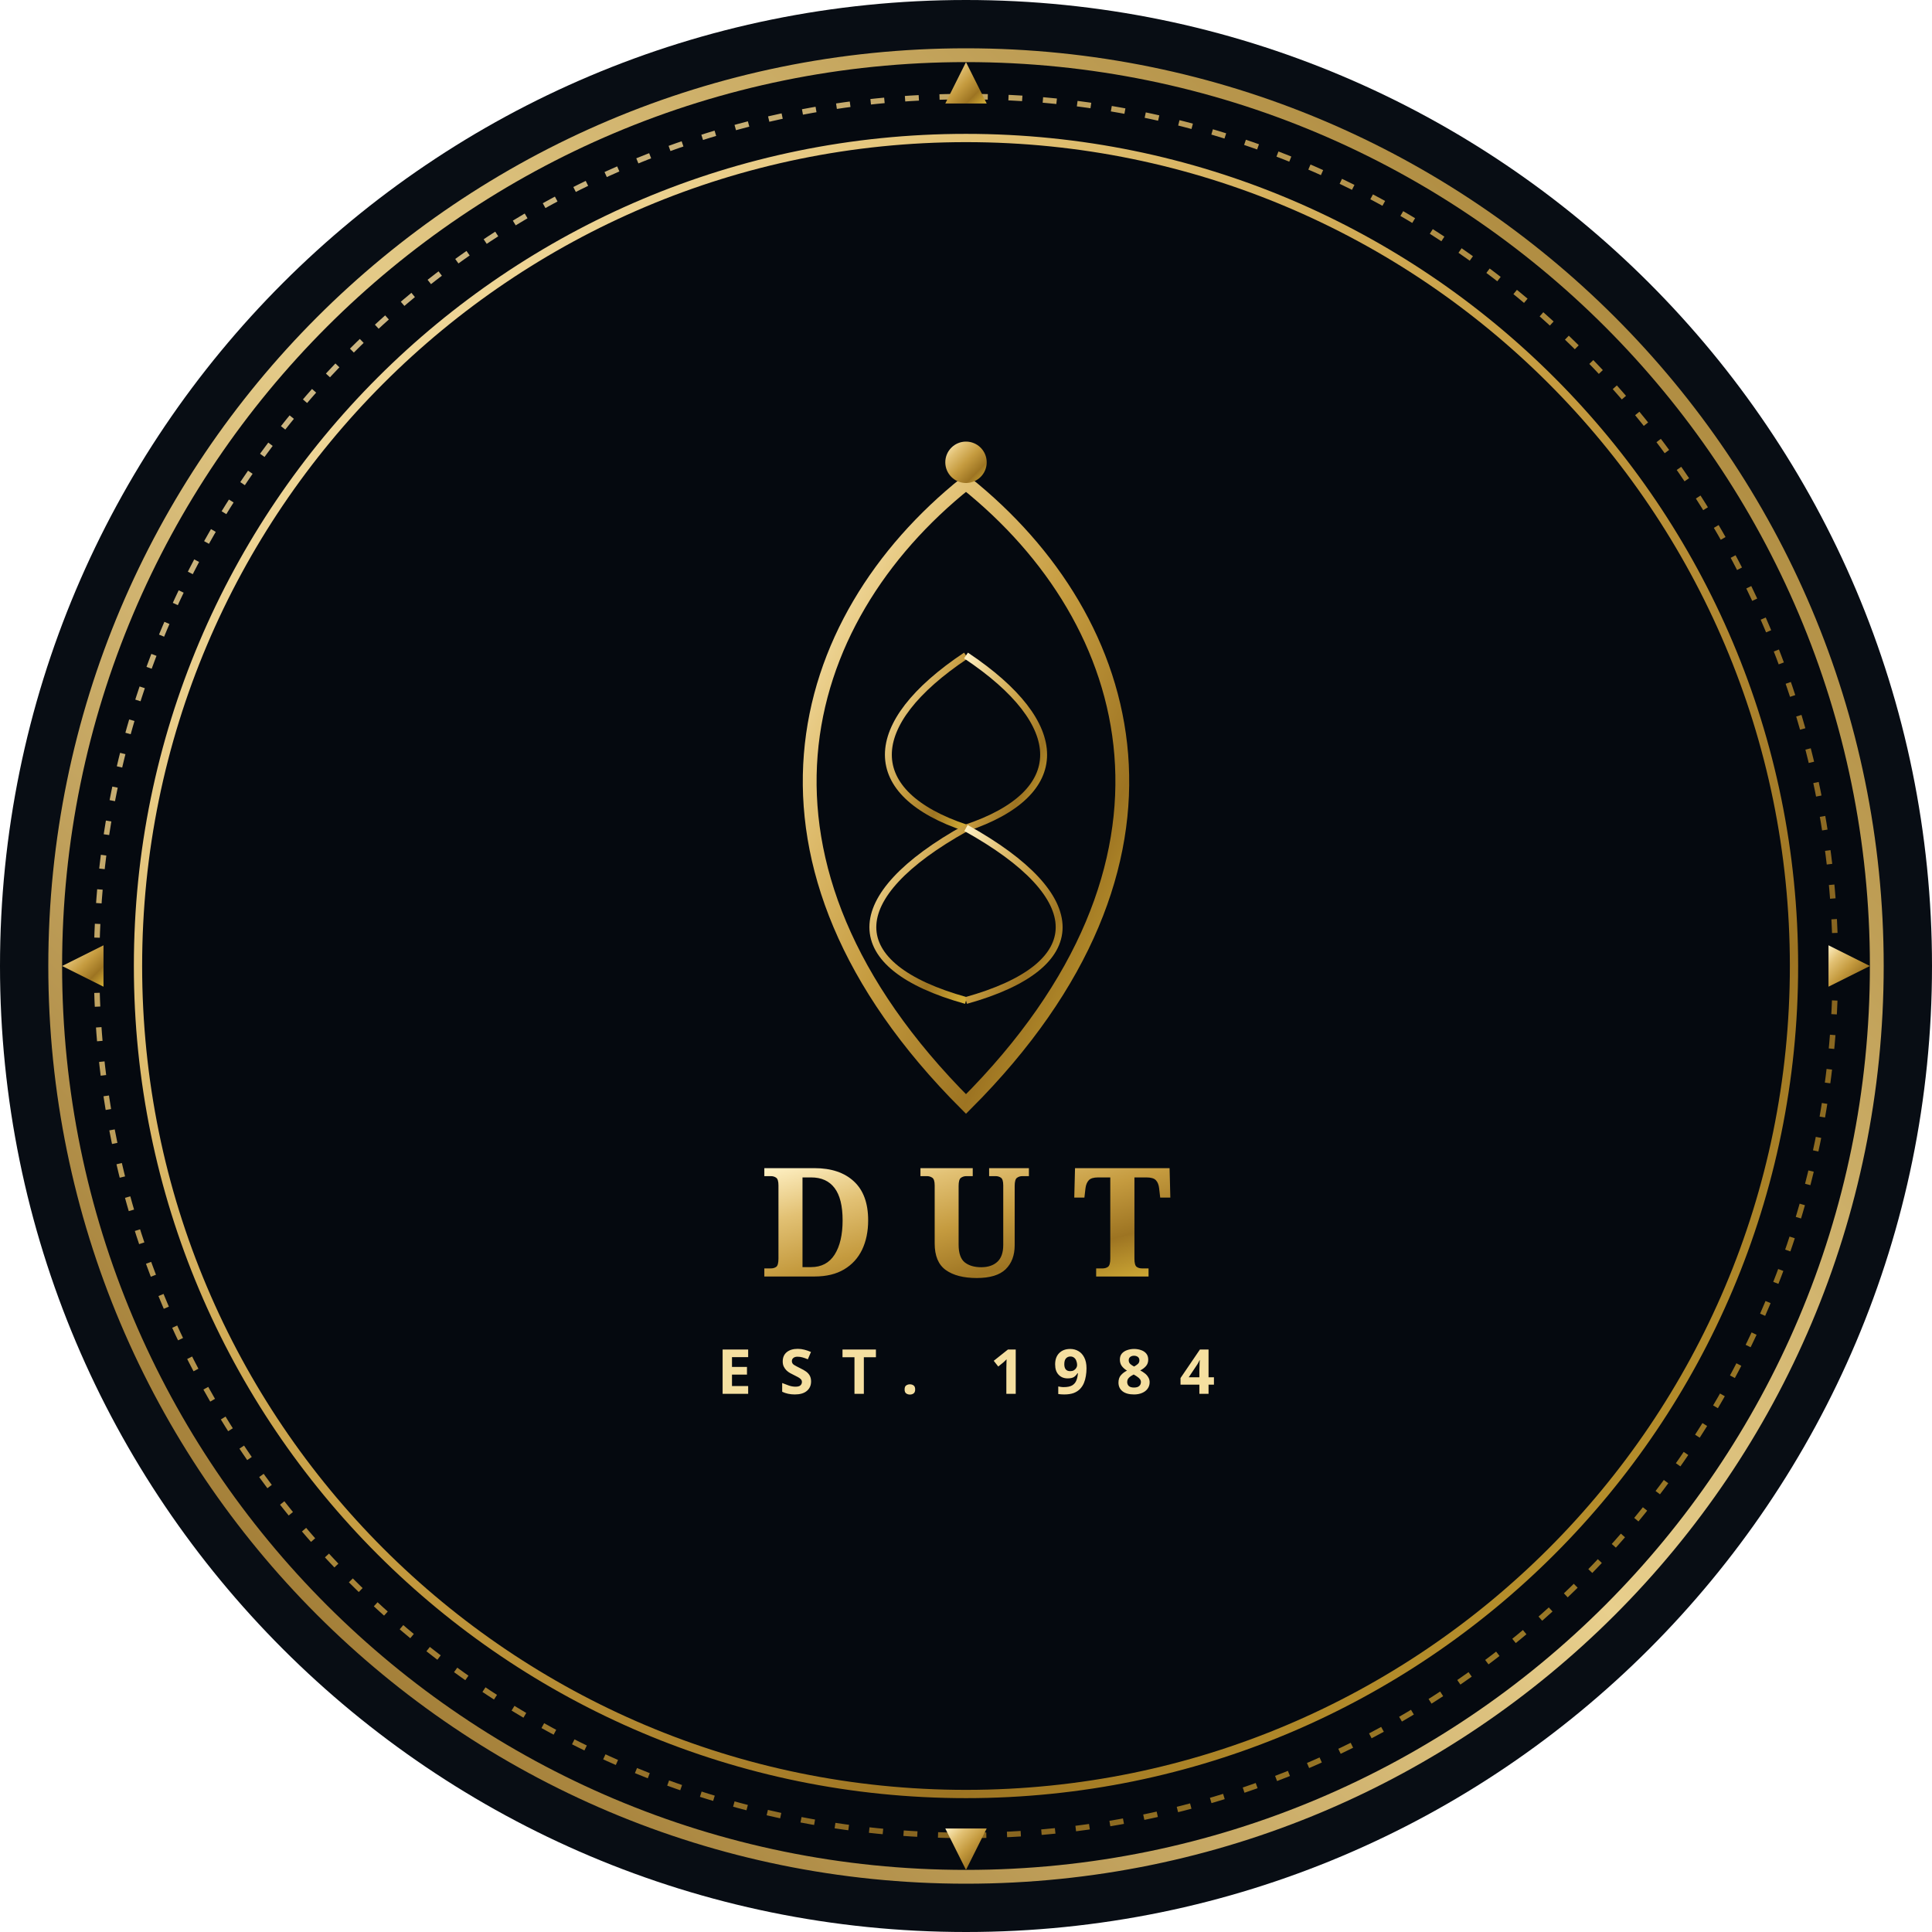
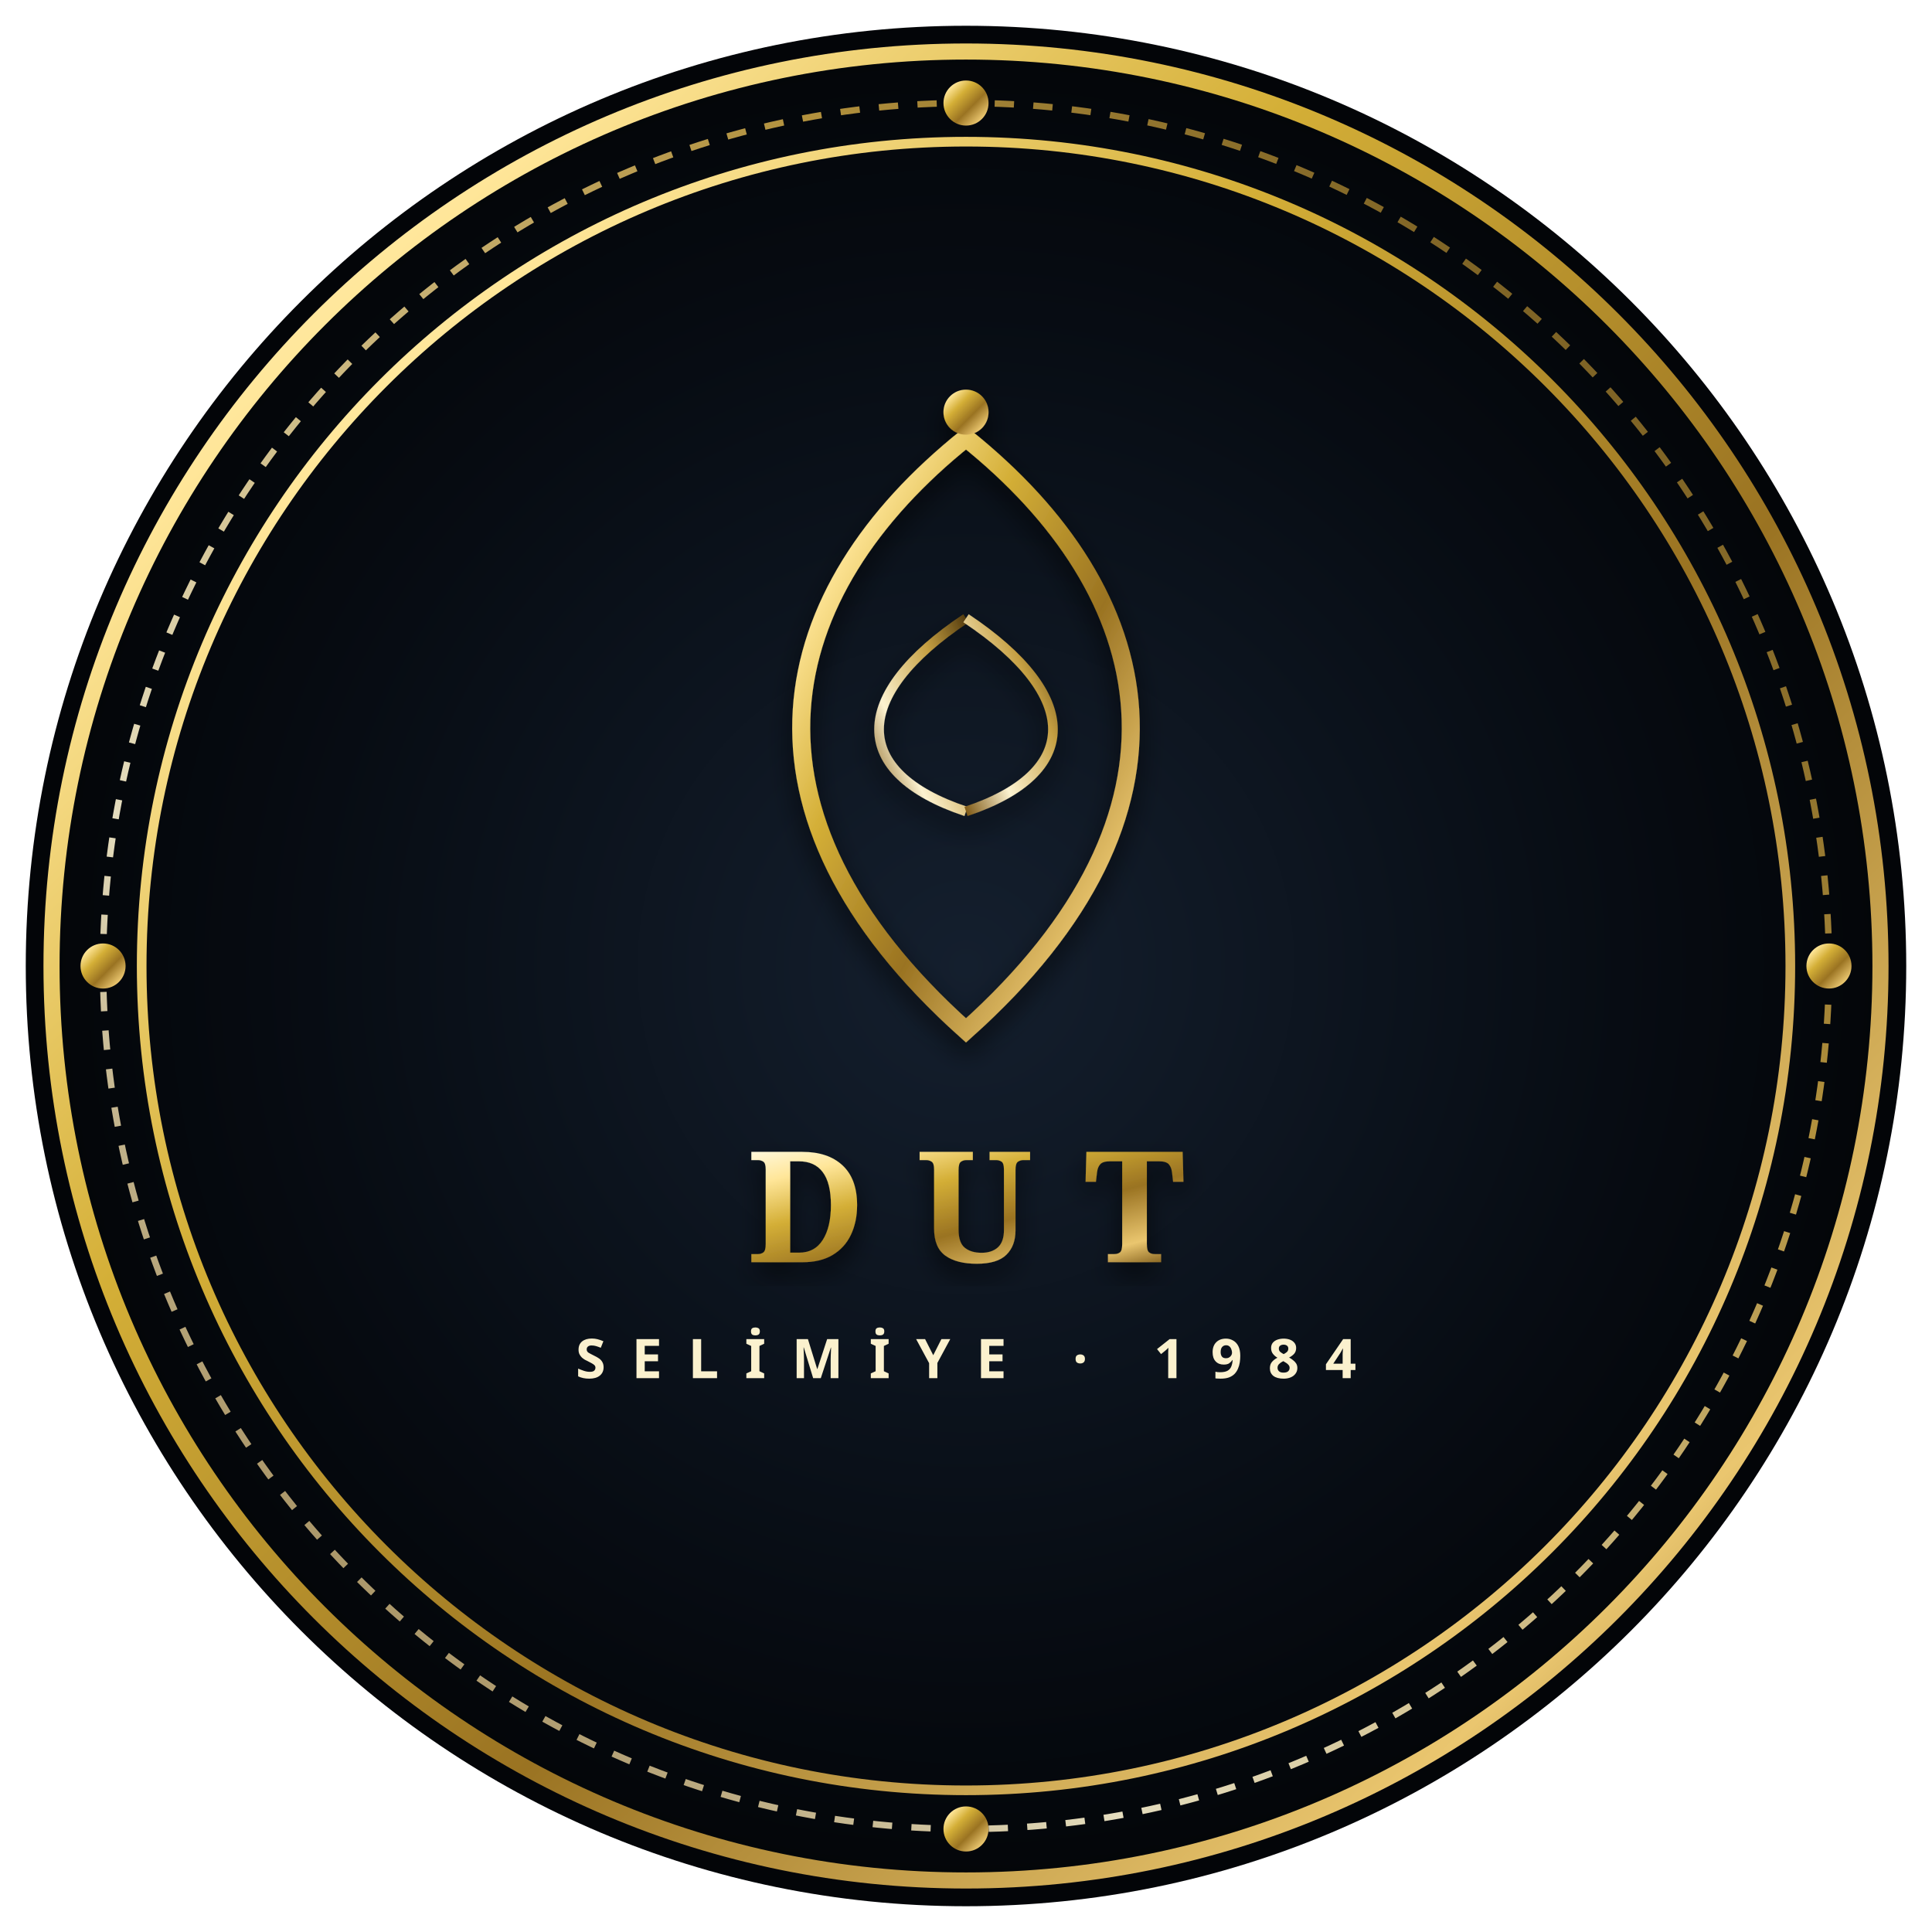
- <svg xmlns="http://www.w3.org/2000/svg" viewBox="0 0 280 280" width="100%" height="100%">
+ <svg xmlns="http://www.w3.org/2000/svg" viewBox="0 0 300 300" width="100%" height="100%">
  <defs>
-     <linearGradient id="goldLuxury" x1="0%" y1="0%" x2="100%" y2="100%">
-       <stop offset="0%" stop-color="#fff1c5" />
-       <stop offset="25%" stop-color="#e2c174" />
-       <stop offset="50%" stop-color="#c59b3f" />
-       <stop offset="75%" stop-color="#9d7422" />
-       <stop offset="100%" stop-color="#d4af37" />
+     <linearGradient id="d_gold3D" x1="0%" y1="0%" x2="100%" y2="100%">
+       <stop offset="0%" stop-color="#fff8db" />
+       <stop offset="15%" stop-color="#ffe699" />
+       <stop offset="35%" stop-color="#d4af37" />
+       <stop offset="60%" stop-color="#9a7322" />
+       <stop offset="85%" stop-color="#eac66f" />
+       <stop offset="100%" stop-color="#735010" />
    </linearGradient>
-     <linearGradient id="goldRing" x1="0%" y1="100%" x2="100%" y2="0%">
-       <stop offset="0%" stop-color="#8a6118" />
-       <stop offset="50%" stop-color="#e8cf8d" />
-       <stop offset="100%" stop-color="#9a7324" />
+     <linearGradient id="d_goldSheen" x1="0%" y1="100%" x2="100%" y2="0%">
+       <stop offset="0%" stop-color="#805b18" />
+       <stop offset="30%" stop-color="#fdf3d1" />
+       <stop offset="70%" stop-color="#c59f42" />
+       <stop offset="100%" stop-color="#543c0f" />
    </linearGradient>
-     <linearGradient id="emeraldLuxury" x1="0%" y1="0%" x2="100%" y2="100%">
-       <stop offset="0%" stop-color="#1b4d39" />
-       <stop offset="50%" stop-color="#0c2b20" />
-       <stop offset="100%" stop-color="#051610" />
-     </linearGradient>
-     <filter id="glow" x="-20%" y="-20%" width="140%" height="140%">
-       <feGaussianBlur stdDeviation="2" result="blur" />
-       <feComposite in="SourceGraphic" in2="blur" operator="over" />
+     <filter id="d_emboss" x="-20%" y="-20%" width="140%" height="140%">
+       <feDropShadow dx="0" dy="2" stdDeviation="2" flood-color="#000000" flood-opacity="0.6" />
    </filter>
+     <radialGradient id="d_darkGlow" cx="50%" cy="50%" r="50%">
+       <stop offset="0%" stop-color="#141f2e" />
+       <stop offset="70%" stop-color="#070c13" />
+       <stop offset="100%" stop-color="#030508" />
+     </radialGradient>
+     <radialGradient id="d_lightGlow" cx="50%" cy="50%" r="50%">
+       <stop offset="0%" stop-color="#ffffff" />
+       <stop offset="70%" stop-color="#faf7f0" />
+       <stop offset="100%" stop-color="#f0ebe0" />
+     </radialGradient>
  </defs>
-   <rect width="280" height="280" rx="140" fill="#080d14" />
-   <circle cx="140" cy="140" r="132" fill="#05090f" stroke="url(#goldRing)" stroke-width="2" />
-   <circle cx="140" cy="140" r="126" fill="none" stroke="url(#goldLuxury)" stroke-width="0.8" stroke-dasharray="2 3" opacity="0.85" />
-   <circle cx="140" cy="140" r="120" fill="none" stroke="url(#goldLuxury)" stroke-width="1.2" />
-   <polygon points="140,9 143,15 137,15" fill="url(#goldLuxury)" />
-   <polygon points="140,271 143,265 137,265" fill="url(#goldLuxury)" />
-   <polygon points="9,140 15,143 15,137" fill="url(#goldLuxury)" />
-   <polygon points="271,140 265,143 265,137" fill="url(#goldLuxury)" />
-   <g transform="translate(140, 115)">
-     <path d="M0 -45 C-25 -25 -35 10 0 45 C35 10 25 -25 0 -45 Z" fill="none" stroke="url(#goldLuxury)" stroke-width="2" />
-     <path d="M0 -40 L0 40" stroke="url(#goldLuxury)" stroke-width="1.2" />
-     <path d="M0 -20 C-15 -10 -15 0 0 5" fill="none" stroke="url(#goldLuxury)" stroke-width="1" />
-     <path d="M0 -20 C15 -10 15 0 0 5" fill="none" stroke="url(#goldLuxury)" stroke-width="1" />
-     <path d="M0 5 C-18 15 -18 25 0 30" fill="none" stroke="url(#goldLuxury)" stroke-width="1" />
-     <path d="M0 5 C18 15 18 25 0 30" fill="none" stroke="url(#goldLuxury)" stroke-width="1" />
-     <circle cx="0" cy="-48" r="3" fill="url(#goldLuxury)" />
+   <circle cx="150" cy="150" r="146" fill="url(#d_darkGlow)" />
+   <circle cx="150" cy="150" r="142" fill="none" stroke="url(#d_gold3D)" stroke-width="2.5" />
+   <circle cx="150" cy="150" r="134" fill="none" stroke="url(#d_goldSheen)" stroke-width="1" stroke-dasharray="3 3" opacity="0.9" />
+   <circle cx="150" cy="150" r="128" fill="none" stroke="url(#d_gold3D)" stroke-width="1.5" />
+   <circle cx="150" cy="16" r="3.5" fill="url(#d_gold3D)" />
+   <circle cx="150" cy="284" r="3.5" fill="url(#d_gold3D)" />
+   <circle cx="16" cy="150" r="3.5" fill="url(#d_gold3D)" />
+   <circle cx="284" cy="150" r="3.5" fill="url(#d_gold3D)" />
+   <g transform="translate(150, 114)" filter="url(#d_emboss)">
+     <path d="M0 -46 C-30 -22 -38 12 0 46 C38 12 30 -22 0 -46 Z" fill="none" stroke="url(#d_gold3D)" stroke-width="2.8" />
+     <path d="M0 -40 L0 40" stroke="url(#d_gold3D)" stroke-width="1.8" />
+     <path d="M0 -18 C-18 -6 -18 6 0 12" fill="none" stroke="url(#d_goldSheen)" stroke-width="1.5" />
+     <path d="M0 -18 C18 -6 18 6 0 12" fill="none" stroke="url(#d_goldSheen)" stroke-width="1.5" />
+     <circle cx="0" cy="-50" r="3.5" fill="url(#d_gold3D)" />
  </g>
-   <text x="140" y="185" font-family="'Cinzel', 'Cormorant Garamond', serif" font-size="22" font-weight="700" fill="url(#goldLuxury)" text-anchor="middle" letter-spacing="6">DUT</text>
-   <text x="140" y="202" font-family="'Plus Jakarta Sans', sans-serif" font-size="9" font-weight="600" fill="#f5dfa0" text-anchor="middle" letter-spacing="4">EST. 1984</text>
+   <text x="150" y="196" font-family="'Cinzel', serif" font-size="24" font-weight="700" fill="url(#d_gold3D)" text-anchor="middle" letter-spacing="8" filter="url(#d_emboss)">DUT</text>
+   <text x="150" y="214" font-family="'Plus Jakarta Sans', sans-serif" font-size="8.5" font-weight="700" fill="#fbf1ce" text-anchor="middle" letter-spacing="4">SELİMİYE · 1984</text>
</svg>
